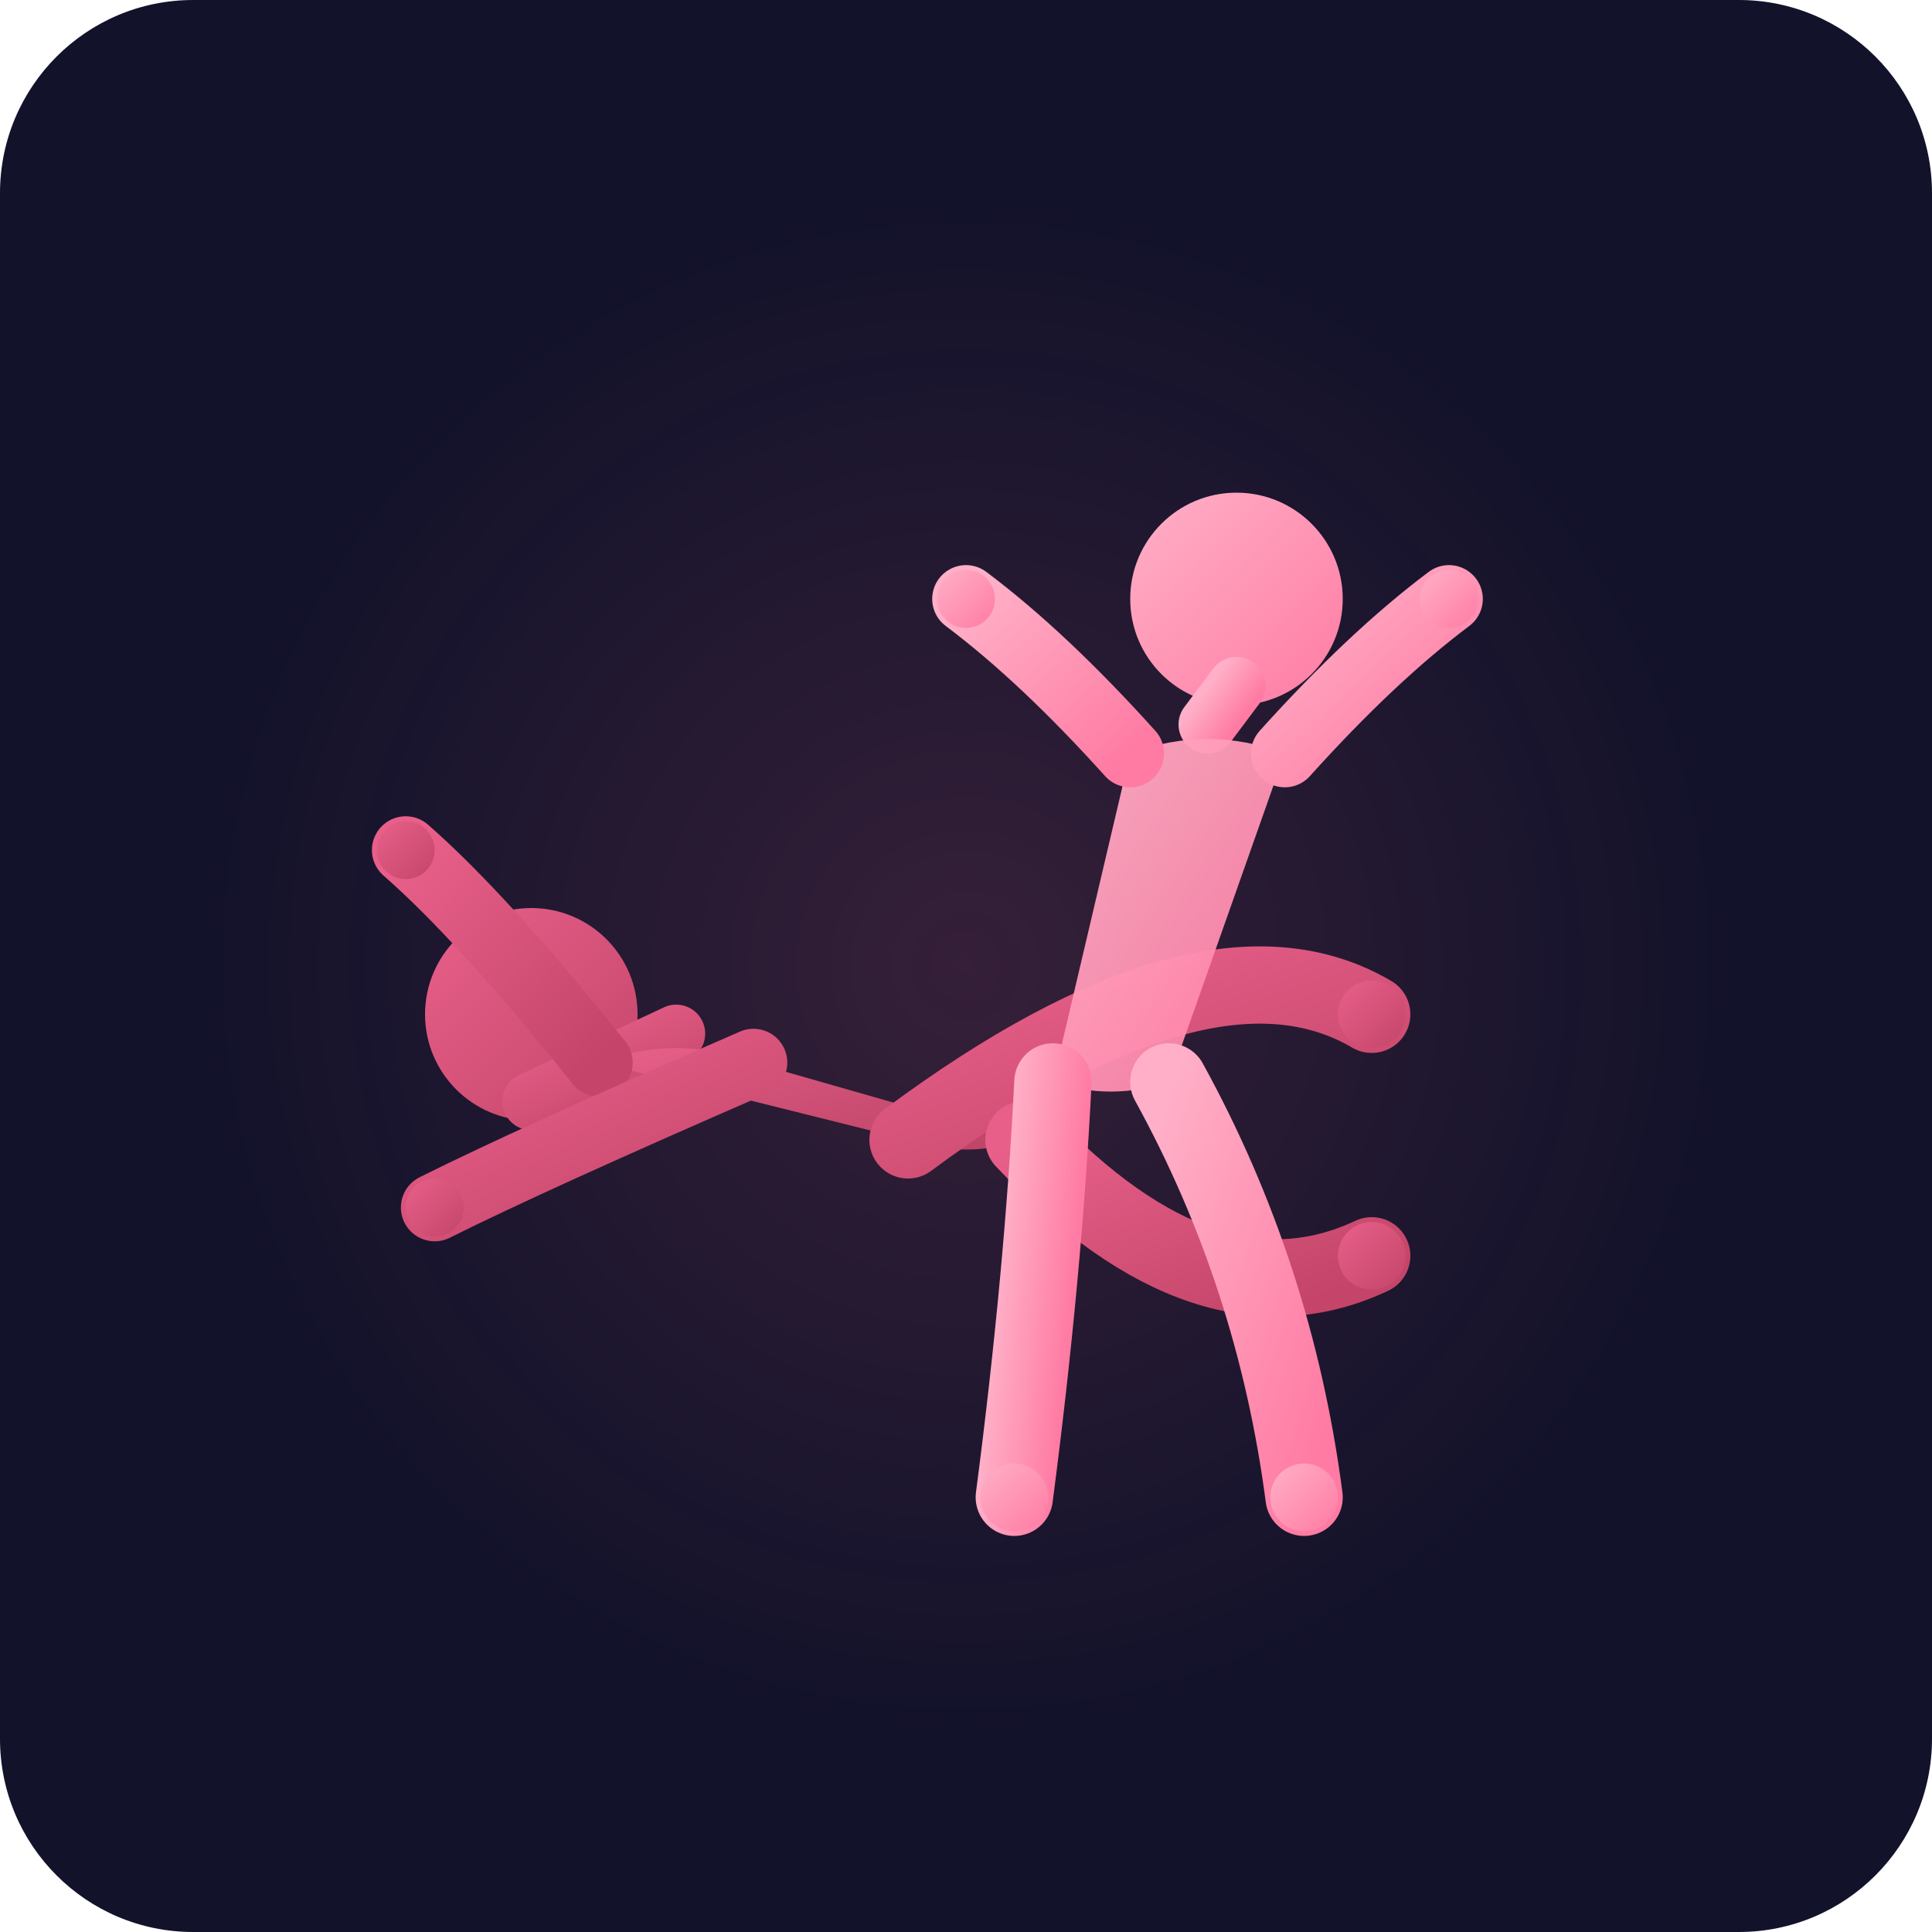
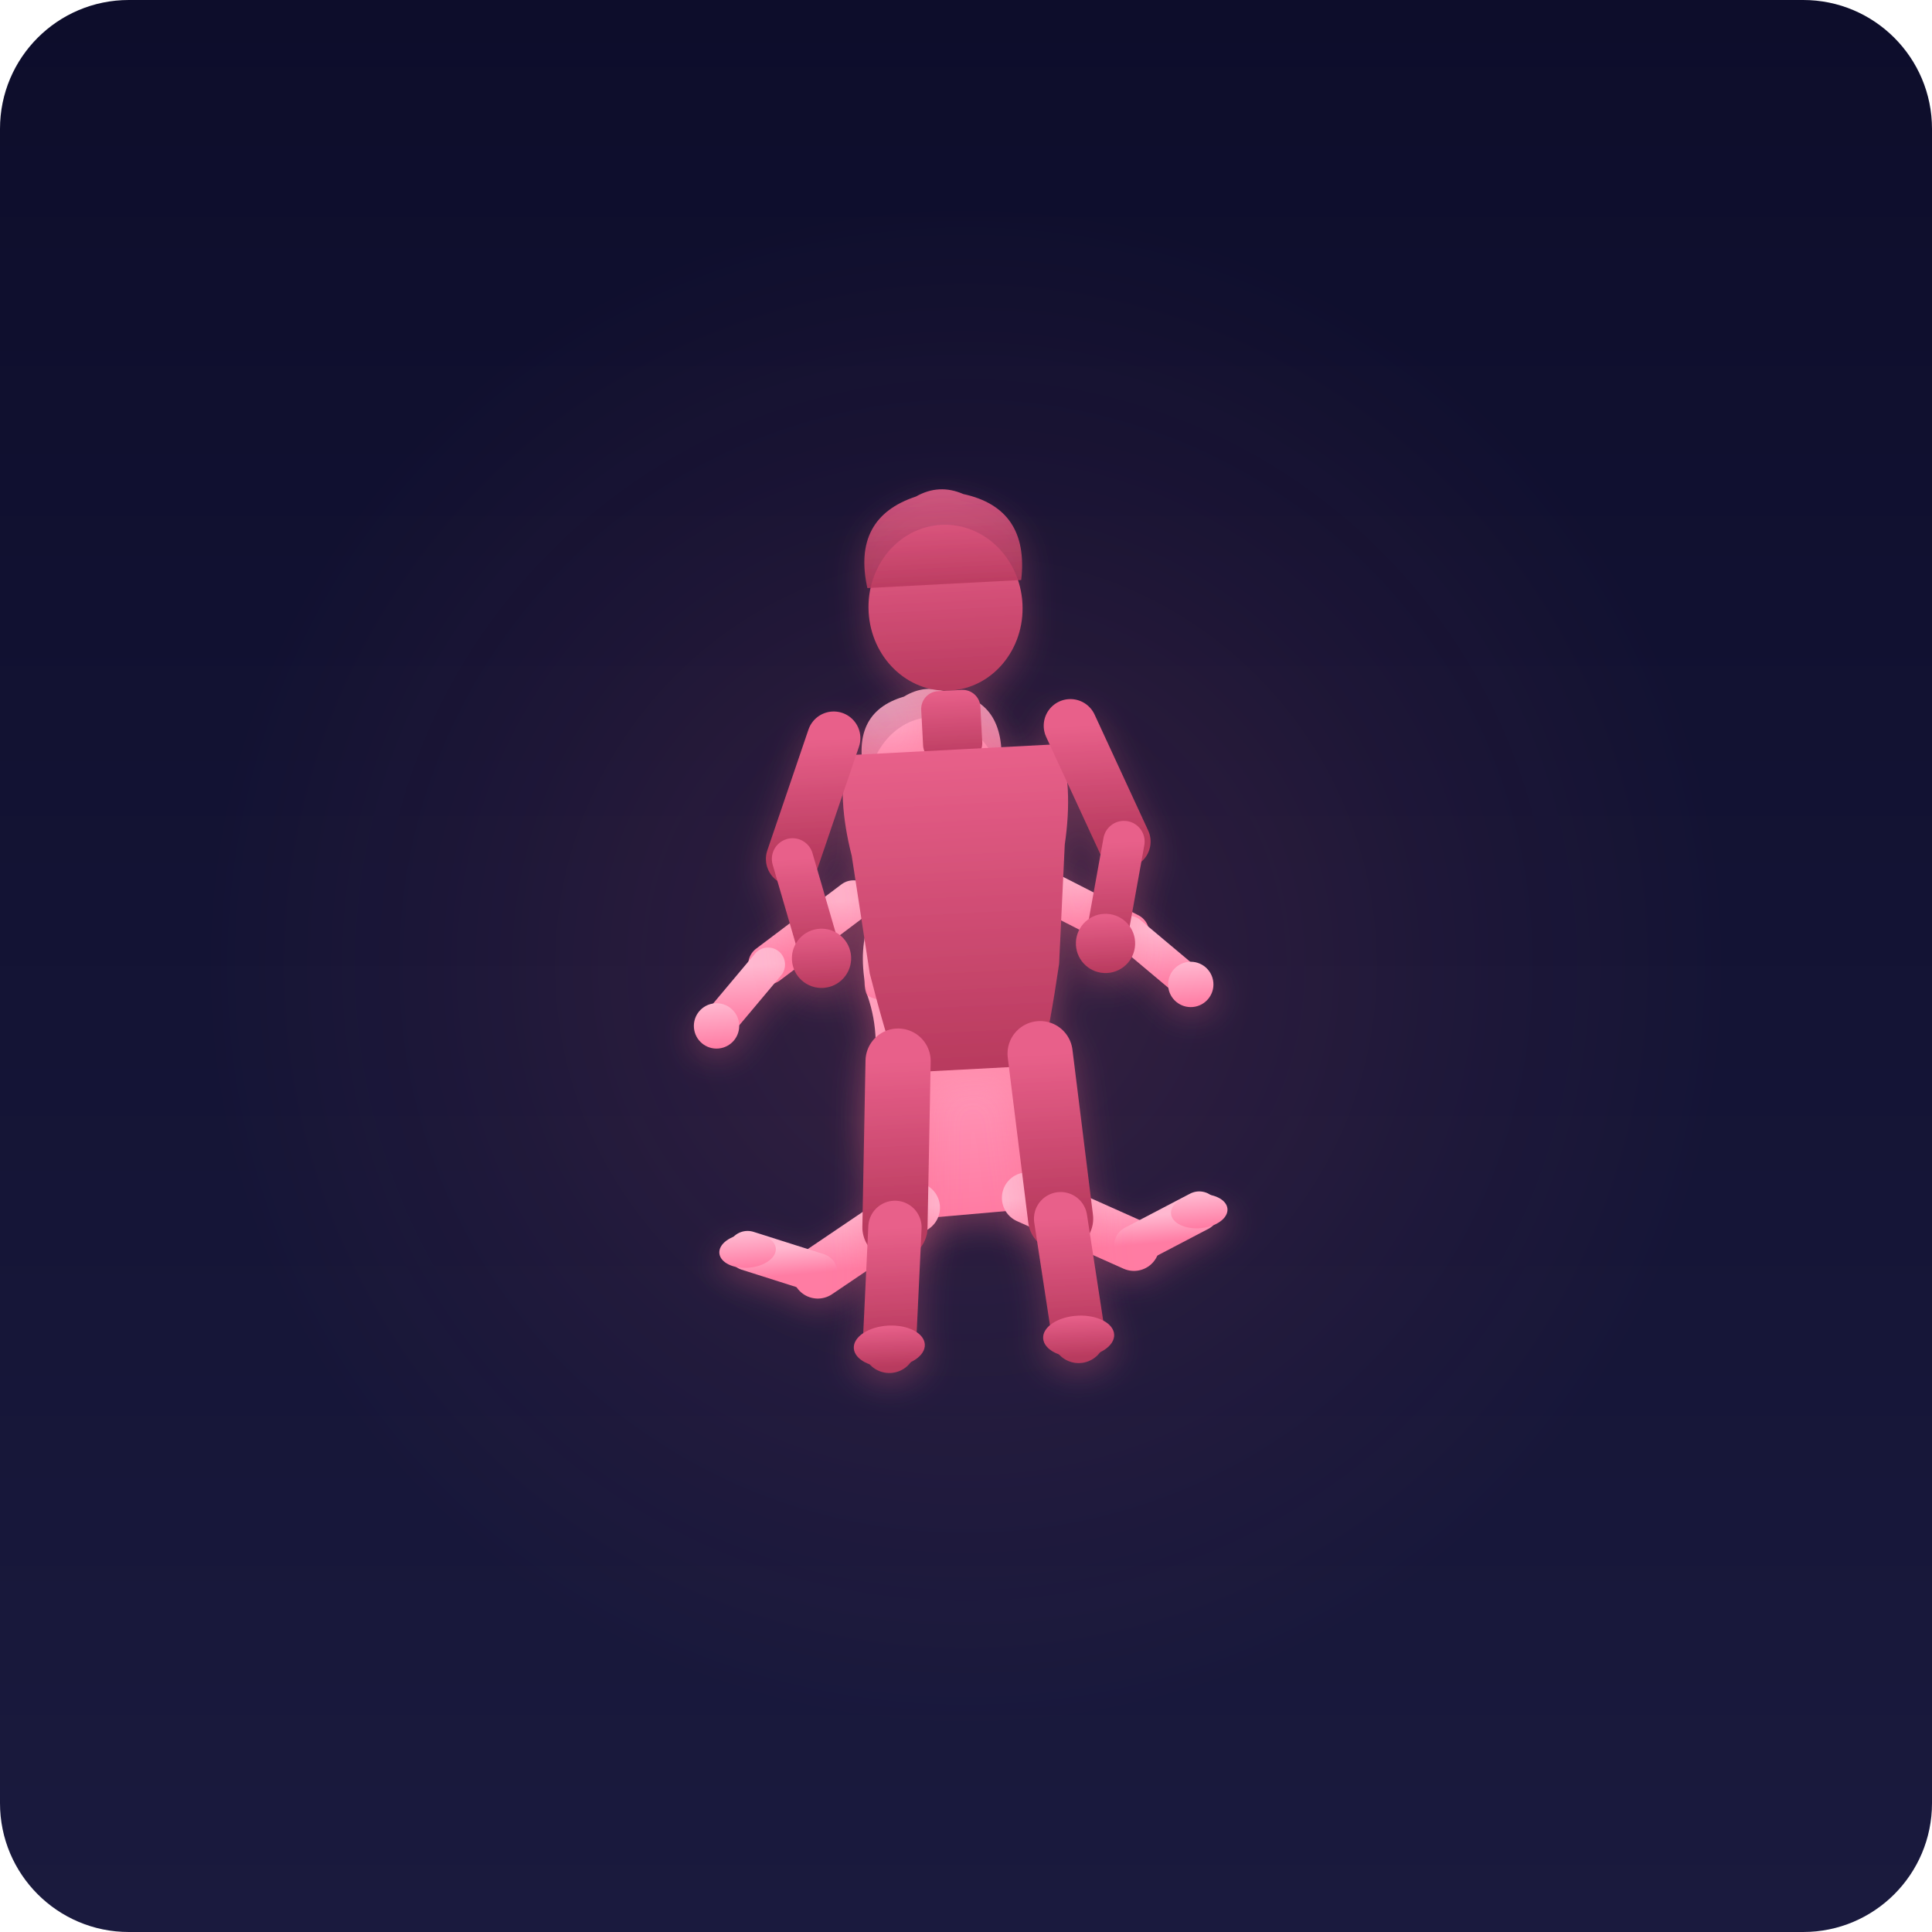
- <svg xmlns="http://www.w3.org/2000/svg" viewBox="0 0 200 200" width="200" height="200">
+ <svg xmlns="http://www.w3.org/2000/svg" viewBox="0 0 300 300" width="300" height="300">
  <defs>
-     <linearGradient id="g1" x1="0%" y1="0%" x2="100%" y2="100%">
-       <stop offset="0%" style="stop-color:#FFB0C8;stop-opacity:1" />
-       <stop offset="100%" style="stop-color:#FF7BA3;stop-opacity:1" />
+     <linearGradient id="bg" x1="0" y1="0" x2="0" y2="1">
+       <stop offset="0%" stop-color="#0d0d2b" />
+       <stop offset="100%" stop-color="#1a1a3e" />
    </linearGradient>
-     <linearGradient id="g2" x1="0%" y1="0%" x2="100%" y2="100%">
-       <stop offset="0%" style="stop-color:#E8608A;stop-opacity:1" />
-       <stop offset="100%" style="stop-color:#C44569;stop-opacity:1" />
+     <linearGradient id="f1" x1="0" y1="0" x2="0" y2="1">
+       <stop offset="0%" stop-color="#FFB8D0" />
+       <stop offset="100%" stop-color="#FF7BA3" />
+     </linearGradient>
+     <linearGradient id="f2" x1="0" y1="0" x2="0" y2="1">
+       <stop offset="0%" stop-color="#E8608A" />
+       <stop offset="100%" stop-color="#B83A5E" />
    </linearGradient>
    <radialGradient id="glow" cx="50%" cy="50%" r="50%">
-       <stop offset="0%" style="stop-color:#FF6B8A;stop-opacity:0.15" />
-       <stop offset="100%" style="stop-color:#FF6B8A;stop-opacity:0" />
+       <stop offset="0%" stop-color="#FF6B8A" stop-opacity="0.15" />
+       <stop offset="60%" stop-color="#FF6B8A" stop-opacity="0.05" />
+       <stop offset="100%" stop-color="#FF6B8A" stop-opacity="0" />
    </radialGradient>
+     <filter id="shadow" x="-20%" y="-20%" width="140%" height="140%">
+       <feDropShadow dx="0" dy="2" stdDeviation="3" flood-color="#FF6B8A" flood-opacity="0.3" />
+     </filter>
  </defs>
-   <rect width="200" height="200" fill="#12122a" rx="20" />
-   <circle cx="100" cy="100" r="80" fill="url(#glow)" />
-   <circle cx="55" cy="105" r="11" fill="url(#g2)" />
-   <line x1="55" y1="114" x2="70.0" y2="107.0" stroke="url(#g2)" stroke-width="6" stroke-linecap="round" />
-   <path d="M62,110 Q70.0,107 78,110               L106,118 Q100.0,120 94,118 Z" fill="url(#g2)" opacity="0.95" />
-   <path d="M62,110 Q50,95 42,88" fill="none" stroke="url(#g2)" stroke-width="7" stroke-linecap="round" />
-   <circle cx="42" cy="88" r="3.0" fill="url(#g2)" />
-   <path d="M78,110 Q55,120 45,125" fill="none" stroke="url(#g2)" stroke-width="7" stroke-linecap="round" />
-   <circle cx="45" cy="125" r="3.0" fill="url(#g2)" />
-   <path d="M94,118 Q125,95 142,105" fill="none" stroke="url(#g2)" stroke-width="8" stroke-linecap="round" />
-   <circle cx="142" cy="105" r="3.5" fill="url(#g2)" />
-   <path d="M106,118 Q125,138 142,130" fill="none" stroke="url(#g2)" stroke-width="8" stroke-linecap="round" />
-   <circle cx="142" cy="130" r="3.5" fill="url(#g2)" />
-   <circle cx="128" cy="62" r="11" fill="url(#g1)" />
-   <line x1="128" y1="71" x2="125.0" y2="75.0" stroke="url(#g1)" stroke-width="6" stroke-linecap="round" />
-   <path d="M117,78 Q125.0,75 133,78               L121,112 Q115.0,114 109,112 Z" fill="url(#g1)" opacity="0.95" />
-   <path d="M117,78 Q108,68 100,62" fill="none" stroke="url(#g1)" stroke-width="7" stroke-linecap="round" />
-   <circle cx="100" cy="62" r="3.0" fill="url(#g1)" />
-   <path d="M133,78 Q142,68 150,62" fill="none" stroke="url(#g1)" stroke-width="7" stroke-linecap="round" />
-   <circle cx="150" cy="62" r="3.0" fill="url(#g1)" />
-   <path d="M109,112 Q108,132 105,155" fill="none" stroke="url(#g1)" stroke-width="8" stroke-linecap="round" />
-   <circle cx="105" cy="155" r="3.5" fill="url(#g1)" />
-   <path d="M121,112 Q132,132 135,155" fill="none" stroke="url(#g1)" stroke-width="8" stroke-linecap="round" />
-   <circle cx="135" cy="155" r="3.5" fill="url(#g1)" />
+   <rect width="300" height="300" fill="url(#bg)" rx="20" />
+   <circle cx="150" cy="150" r="120" fill="url(#glow)" />
+   <g transform="translate(150,178) rotate(-5) scale(0.88)" filter="url(#shadow)">
+     <ellipse cx="0" cy="-62" rx="12" ry="14" fill="url(#f1)" />
+     <path d="M-12,-66 Q-14,-78 -4,-80 Q0,-82 4,-80 Q14,-78 12,-66" fill="url(#f1)" opacity="0.85" />
+     <path d="M-12,-62 Q-16,-52 -14,-37 Q-12,-32 -10,-37" fill="url(#f1)" opacity="0.6" />
+     <path d="M12,-62 Q16,-52 14,-37 Q12,-32 10,-37" fill="url(#f1)" opacity="0.6" />
+     <rect x="-4" y="-48" width="8" height="10" rx="3" fill="url(#f1)" />
+     <path d="M-14,-40 Q-16,-35 -15,-28 Q-13,-20 -16,-12 Q-18,-4 -14,4 Q-10,10 -10,12 L10,12 Q10,10 14,4 Q18,-4 16,-12 Q13,-20 15,-28 Q16,-35 14,-40 Z" fill="url(#f1)" />
+     <path d="M-14,-36 Q-16,-30 -15,-28 Q-12,-26 -8,-28 Q-4,-30 0,-28 Q4,-30 8,-28 Q12,-26 15,-28 Q16,-30 14,-36" fill="url(#f1)" opacity="0.9" />
+     <line x1="-16" y1="-45" x2="-32" y2="-35" stroke="url(#f1)" stroke-width="7" stroke-linecap="round" />
+     <line x1="-32" y1="-35" x2="-42" y2="-25" stroke="url(#f1)" stroke-width="6" stroke-linecap="round" />
+     <circle cx="-42" cy="-25" r="4" fill="url(#f1)" />
+     <line x1="16" y1="-45" x2="32" y2="-35" stroke="url(#f1)" stroke-width="7" stroke-linecap="round" />
+     <line x1="32" y1="-35" x2="42" y2="-25" stroke="url(#f1)" stroke-width="6" stroke-linecap="round" />
+     <circle cx="42" cy="-25" r="4" fill="url(#f1)" />
+     <line x1="-10" y1="10" x2="-28" y2="20" stroke="url(#f1)" stroke-width="9" stroke-linecap="round" />
+     <line x1="-28" y1="20" x2="-40" y2="15" stroke="url(#f1)" stroke-width="7" stroke-linecap="round" />
+     <ellipse cx="-40" cy="15" rx="5" ry="3" fill="url(#f1)" />
+     <line x1="10" y1="10" x2="28" y2="20" stroke="url(#f1)" stroke-width="9" stroke-linecap="round" />
+     <line x1="28" y1="20" x2="40" y2="15" stroke="url(#f1)" stroke-width="7" stroke-linecap="round" />
+     <ellipse cx="40" cy="15" rx="5" ry="3" fill="url(#f1)" />
+   </g>
+   <g transform="translate(150,155) rotate(-3) scale(0.92)" filter="url(#shadow)">
+     <ellipse cx="0" cy="-66" rx="13" ry="14" fill="url(#f2)" />
+     <path d="M-13,-70 Q-15,-82 -4,-85 Q0,-87 4,-85 Q15,-82 13,-70" fill="url(#f2)" opacity="0.85" />
+     <rect x="-5" y="-52" width="10" height="12" rx="3" fill="url(#f2)" />
+     <path d="M-18,-42 Q-20,-35 -18,-25 Q-17,-15 -16,-5 Q-14,5 -12,12 L12,12 Q14,5 16,-5 Q17,-15 18,-25 Q20,-35 18,-42 Z" fill="url(#f2)" />
+     <path d="M-18,-42 Q-22,-44 -22,-40 Q-22,-38 -18,-38" fill="url(#f2)" opacity="0.8" />
+     <path d="M18,-42 Q22,-44 22,-40 Q22,-38 18,-38" fill="url(#f2)" opacity="0.8" />
+     <line x1="-20" y1="-45" x2="-28" y2="-25" stroke="url(#f2)" stroke-width="9" stroke-linecap="round" />
+     <line x1="-28" y1="-25" x2="-24" y2="-8" stroke="url(#f2)" stroke-width="7" stroke-linecap="round" />
+     <circle cx="-24" cy="-8" r="5" fill="url(#f2)" />
+     <line x1="20" y1="-45" x2="28" y2="-25" stroke="url(#f2)" stroke-width="9" stroke-linecap="round" />
+     <line x1="28" y1="-25" x2="24" y2="-8" stroke="url(#f2)" stroke-width="7" stroke-linecap="round" />
+     <circle cx="24" cy="-8" r="5" fill="url(#f2)" />
+     <line x1="-12" y1="10" x2="-14" y2="38" stroke="url(#f2)" stroke-width="11" stroke-linecap="round" />
+     <line x1="-14" y1="38" x2="-16" y2="58" stroke="url(#f2)" stroke-width="9" stroke-linecap="round" />
+     <ellipse cx="-16" cy="58" rx="6" ry="3.5" fill="url(#f2)" />
+     <line x1="12" y1="10" x2="14" y2="38" stroke="url(#f2)" stroke-width="11" stroke-linecap="round" />
+     <line x1="14" y1="38" x2="16" y2="58" stroke="url(#f2)" stroke-width="9" stroke-linecap="round" />
+     <ellipse cx="16" cy="58" rx="6" ry="3.5" fill="url(#f2)" />
+   </g>
</svg>
